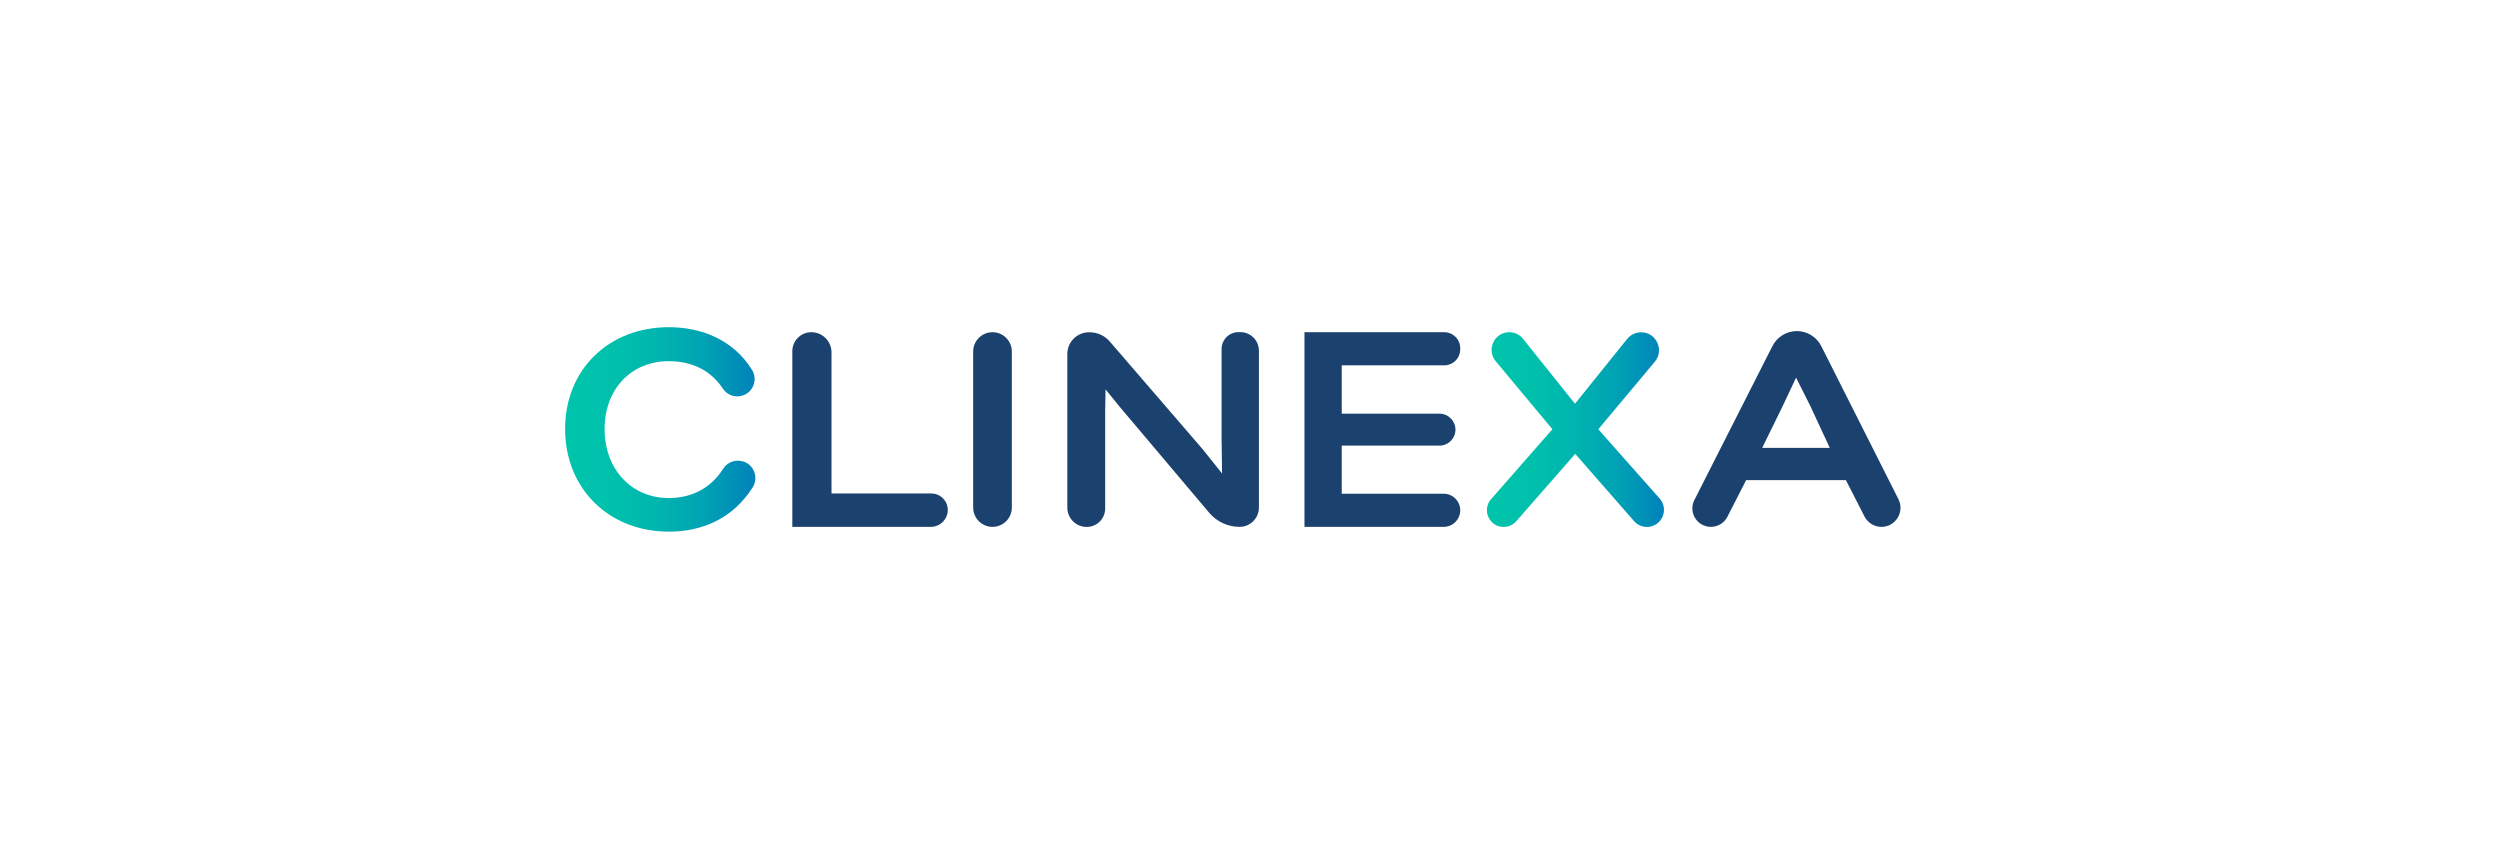
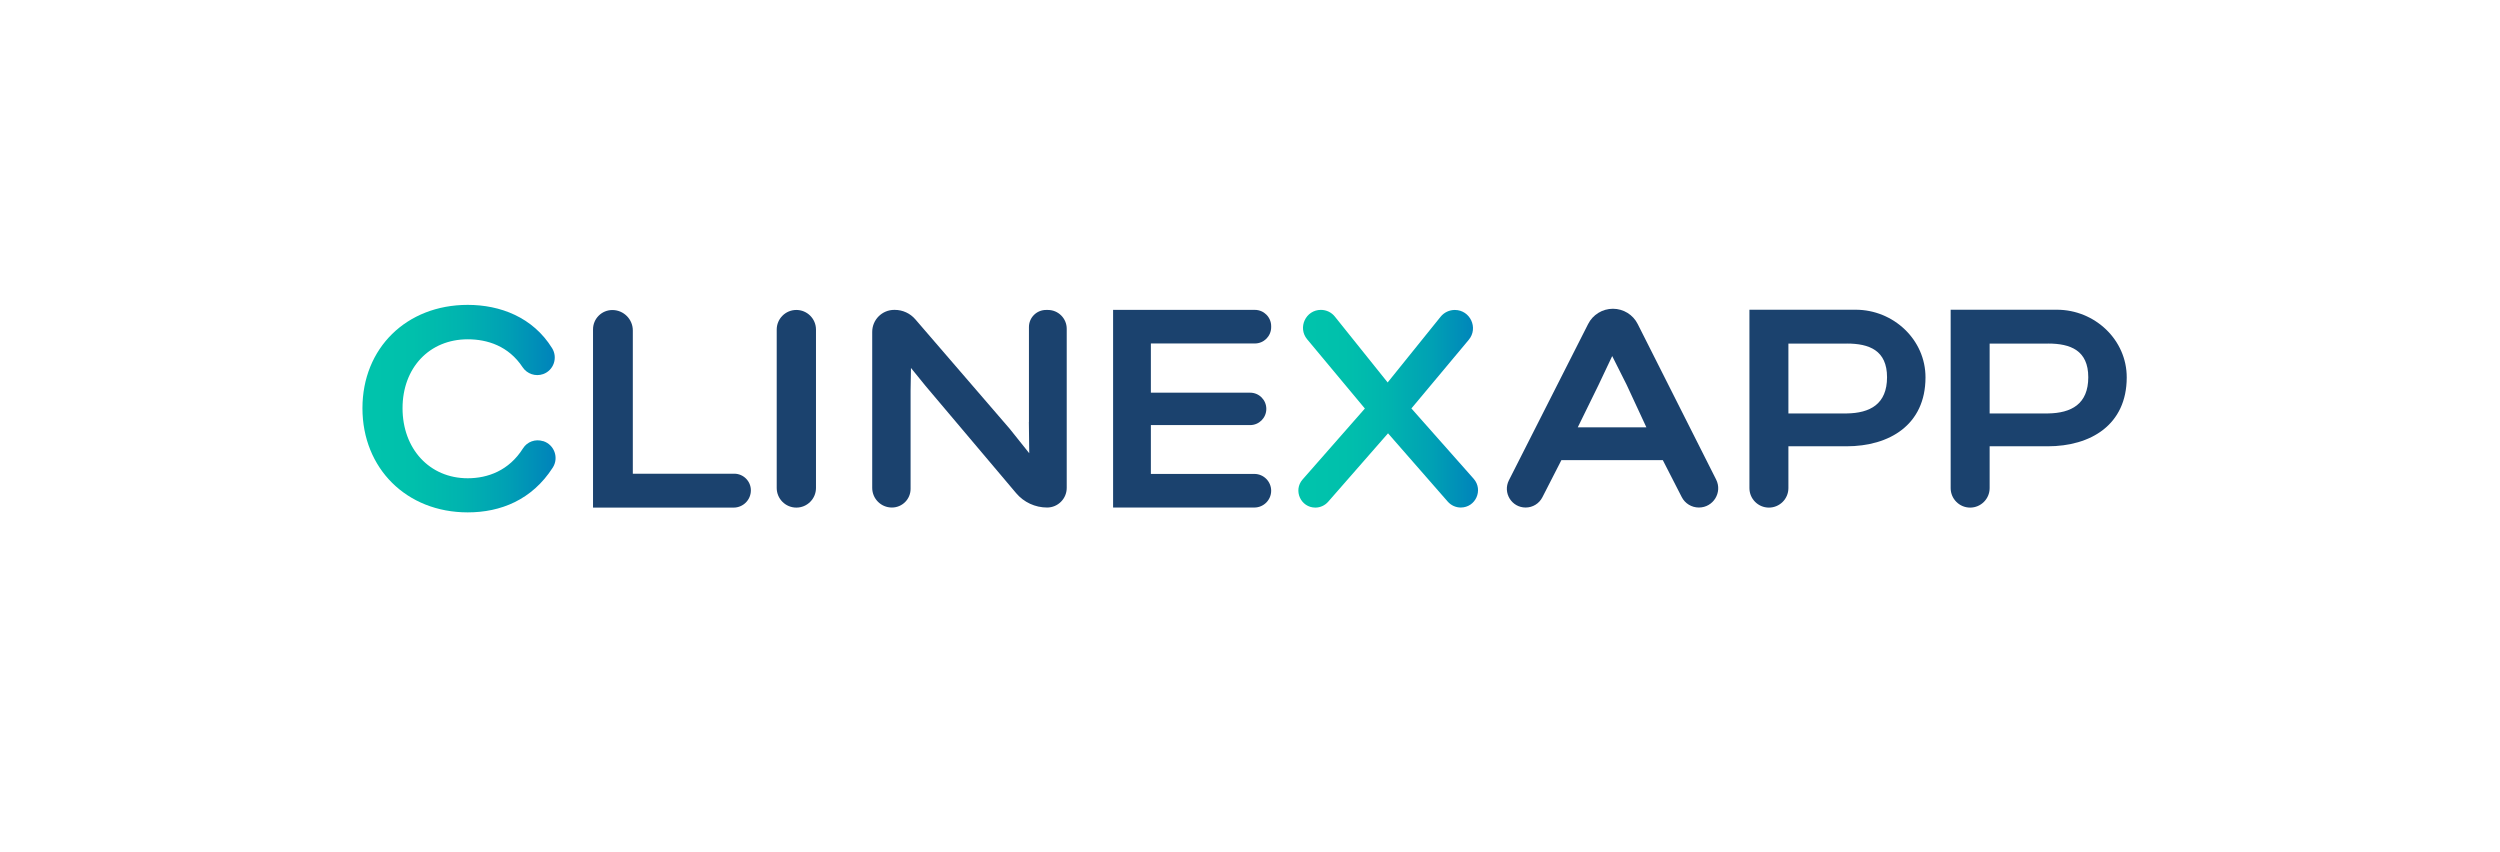
<svg xmlns="http://www.w3.org/2000/svg" xmlns:xlink="http://www.w3.org/1999/xlink" id="Layer_3" data-name="Layer 3" viewBox="0 0 334.81 114.01">
  <defs>
-     <linearGradient id="linear-gradient" x1="75.68" y1="57.5" x2="101.16" y2="57.5" gradientUnits="userSpaceOnUse">
+     <linearGradient id="linear-gradient" x1="48.54" y1="54.72" x2="74.41" y2="54.72" gradientUnits="userSpaceOnUse">
      <stop offset="0" stop-color="#00c4ac" />
      <stop offset=".26" stop-color="#00c0ac" />
      <stop offset=".5" stop-color="#00b4af" />
      <stop offset=".74" stop-color="#00a1b4" />
      <stop offset=".97" stop-color="#0086ba" />
      <stop offset="1" stop-color="#0084bb" />
    </linearGradient>
-     <linearGradient id="linear-gradient-2" x1="199.14" y1="57.52" x2="222.85" y2="57.52" xlink:href="#linear-gradient" />
+     <linearGradient id="linear-gradient-2" x1="173.88" y1="54.74" x2="197.95" y2="54.74" xlink:href="#linear-gradient" />
  </defs>
-   <path d="M75.68,57.45c0-7.93,5.81-13.63,13.89-13.63,4.27,0,8.59,1.61,11.14,5.71.78,1.26.21,2.92-1.19,3.42h0c-1,.36-2.12-.01-2.71-.9-1.85-2.81-4.66-3.68-7.24-3.68-5.06,0-8.6,3.76-8.6,9.09s3.54,9.24,8.6,9.24c2.64,0,5.44-1,7.29-3.94.56-.88,1.65-1.27,2.64-.96h.04c1.46.47,2.08,2.2,1.25,3.49-2.73,4.27-6.88,5.91-11.22,5.91-8.08,0-13.89-5.81-13.89-13.74Z" fill="url(#linear-gradient)" stroke-width="0" />
-   <path d="M111.36,66.09h13.37c1.21,0,2.2.98,2.2,2.2h0c0,1.25-1.02,2.27-2.27,2.27h-18.55v-23.52c0-1.41,1.14-2.55,2.55-2.55h0c1.49,0,2.7,1.21,2.7,2.7v18.9Z" fill="#1b426e" stroke-width="0" />
-   <path d="M132.92,70.56h0c-1.43,0-2.59-1.16-2.59-2.59v-20.89c0-1.43,1.16-2.59,2.59-2.59h0c1.43,0,2.59,1.16,2.59,2.59v20.89c0,1.43-1.16,2.59-2.59,2.59Z" fill="#1b426e" stroke-width="0" />
-   <path d="M163.6,59.27v-12.53c0-1.25,1.01-2.26,2.26-2.26h.25c1.37,0,2.49,1.11,2.49,2.49v21c0,1.43-1.16,2.59-2.59,2.59h0c-1.57,0-3.06-.69-4.07-1.89l-11.96-14.16-1.92-2.36-.05,2.96v12.99c0,1.36-1.1,2.47-2.47,2.47h-.01c-1.43,0-2.59-1.16-2.59-2.59v-20.57c0-1.61,1.3-2.91,2.91-2.91h.07c1.04,0,2.03.45,2.71,1.24l12.45,14.44,2.58,3.23-.05-4.12Z" fill="#1b426e" stroke-width="0" />
-   <path d="M179.69,55.4h13.09c1.18,0,2.14.96,2.14,2.14h0c0,1.18-.96,2.14-2.14,2.14h-13.09v6.44h13.65c1.22,0,2.22.99,2.22,2.22h0c0,1.22-.99,2.22-2.22,2.22h-18.64v-26.07h18.71c1.19,0,2.15.96,2.15,2.15v.14c0,1.19-.96,2.15-2.15,2.15h-13.72v6.48Z" fill="#1b426e" stroke-width="0" />
-   <path d="M207.91,57.49l-7.6-9.12c-1.28-1.54-.19-3.88,1.82-3.88h0c.72,0,1.4.33,1.84.89l6.96,8.69,6.98-8.67c.46-.57,1.15-.9,1.88-.9h0c2.03.01,3.13,2.38,1.83,3.94l-7.57,9.05,8.22,9.28c1.3,1.47.26,3.8-1.71,3.8h0c-.66,0-1.28-.28-1.72-.78l-7.88-9.01-7.9,9.03c-.43.49-1.04.76-1.69.76h0c-1.92,0-2.95-2.27-1.68-3.72l8.21-9.36Z" fill="url(#linear-gradient-2)" stroke-width="0" />
-   <path d="M247.22,64.3h-13.37l-2.51,4.91c-.42.83-1.28,1.35-2.21,1.35h0c-1.85,0-3.05-1.95-2.21-3.6l10.45-20.61c.62-1.23,1.89-2.01,3.27-2.01h0c1.38,0,2.65.78,3.27,2.01l10.34,20.51c.85,1.7-.38,3.7-2.28,3.7h0c-.96,0-1.83-.54-2.27-1.39l-2.49-4.87ZM240.54,50.57l-1.82,3.86-2.72,5.55h9.05l-2.61-5.62-1.9-3.78Z" fill="#1b426e" stroke-width="0" />
+   <g>
+     <path d="M48.54,54.67c0-8.05,5.9-13.84,14.1-13.84,4.33,0,8.72,1.64,11.3,5.8.79,1.28.21,2.97-1.2,3.47h0c-1.02.36-2.15-.02-2.75-.92-1.88-2.85-4.73-3.74-7.35-3.74-5.14,0-8.73,3.82-8.73,9.23s3.59,9.38,8.73,9.38c2.68,0,5.52-1.02,7.4-4,.56-.9,1.67-1.29,2.68-.97h.04c1.48.48,2.11,2.23,1.27,3.54-2.78,4.33-6.99,6-11.39,6-8.2,0-14.1-5.9-14.1-13.95Z" fill="url(#linear-gradient)" stroke-width="0" />
+     <path d="M84.76,63.44h13.57c1.23,0,2.23,1,2.23,2.23h0c0,1.27-1.03,2.31-2.31,2.31h-18.83v-23.87c0-1.43,1.16-2.59,2.59-2.59h0c1.51,0,2.74,1.23,2.74,2.74v19.19Z" fill="#1b426e" stroke-width="0" />
+     <path d="M106.65,67.98h0c-1.45,0-2.63-1.18-2.63-2.63v-21.21c0-1.45,1.18-2.63,2.63-2.63h0c1.45,0,2.63,1.18,2.63,2.63v21.21c0,1.45-1.18,2.63-2.63,2.63Z" fill="#1b426e" stroke-width="0" />
+     <path d="M137.8,56.52v-12.72c0-1.27,1.03-2.29,2.29-2.29h.25c1.39,0,2.52,1.13,2.52,2.52v21.31c0,1.45-1.18,2.63-2.63,2.63h0c-1.59,0-3.11-.7-4.14-1.92l-12.14-14.37-1.95-2.4-.05,3v13.19c0,1.38-1.12,2.5-2.5,2.5h-.01c-1.45,0-2.63-1.18-2.63-2.63v-20.89c0-1.63,1.32-2.95,2.95-2.95h.07c1.06,0,2.06.46,2.75,1.26l12.64,14.66,2.62,3.28-.05-4.19Z" fill="#1b426e" stroke-width="0" />
+     <path d="M154.13,52.59h13.29c1.2,0,2.17.97,2.17,2.17h0c0,1.2-.97,2.17-2.17,2.17h-13.29v6.54h13.86c1.24,0,2.25,1.01,2.25,2.25h0c0,1.24-1.01,2.25-2.25,2.25h-18.92v-26.47h18.99c1.2,0,2.18.98,2.18,2.18v.14c0,1.2-.98,2.18-2.18,2.18h-13.93v6.58Z" fill="#1b426e" stroke-width="0" />
+     <path d="M182.78,54.7l-7.72-9.26c-1.3-1.56-.19-3.94,1.84-3.94h0c.73,0,1.42.33,1.87.9l7.07,8.82,7.09-8.8c.47-.58,1.17-.91,1.91-.91h0c2.06.01,3.18,2.42,1.86,4l-7.68,9.19,8.34,9.42c1.32,1.5.26,3.85-1.73,3.85h0c-.67,0-1.3-.29-1.74-.79l-8-9.15-8.02,9.17c-.43.49-1.06.78-1.71.78h0c-1.95,0-3-2.3-1.71-3.77l8.34-9.5Z" fill="url(#linear-gradient-2)" stroke-width="0" />
+     <path d="M222.68,61.62h-13.57l-2.55,4.98c-.43.84-1.29,1.37-2.24,1.37h0c-1.88,0-3.09-1.98-2.24-3.65l10.61-20.93c.63-1.25,1.92-2.04,3.32-2.04h0c1.4,0,2.69.79,3.32,2.05l10.5,20.82c.87,1.72-.38,3.75-2.31,3.75h0c-.97,0-1.86-.54-2.3-1.41l-2.53-4.94ZM215.91,47.69l-1.85,3.91-2.76,5.63h9.19l-2.65-5.71-1.93-3.84Z" fill="#1b426e" stroke-width="0" />
+   </g>
+   <g>
+     <path d="M236.9,67.98h0c-1.44,0-2.61-1.17-2.61-2.61v-23.89h14.23c5.06,0,9.37,4.02,9.35,9.08-.01,6.34-4.82,9.21-10.6,9.21h-7.76v5.6c0,1.44-1.17,2.61-2.61,2.61ZM247.35,46.02h-7.84v9.35h7.8c3.14-.04,5.41-1.25,5.41-4.85s-2.39-4.51-5.38-4.51Z" fill="#1b426e" stroke-width="0" />
+     <path d="M263.85,67.98h0c-1.44,0-2.61-1.17-2.61-2.61v-23.89h14.23c5.06,0,9.37,4.02,9.35,9.08-.01,6.34-4.82,9.21-10.6,9.21h-7.76v5.6c0,1.44-1.17,2.61-2.61,2.61ZM274.3,46.02h-7.84v9.35h7.8c3.14-.04,5.41-1.25,5.41-4.85s-2.39-4.51-5.38-4.51Z" fill="#1b426e" stroke-width="0" />
+   </g>
</svg>
